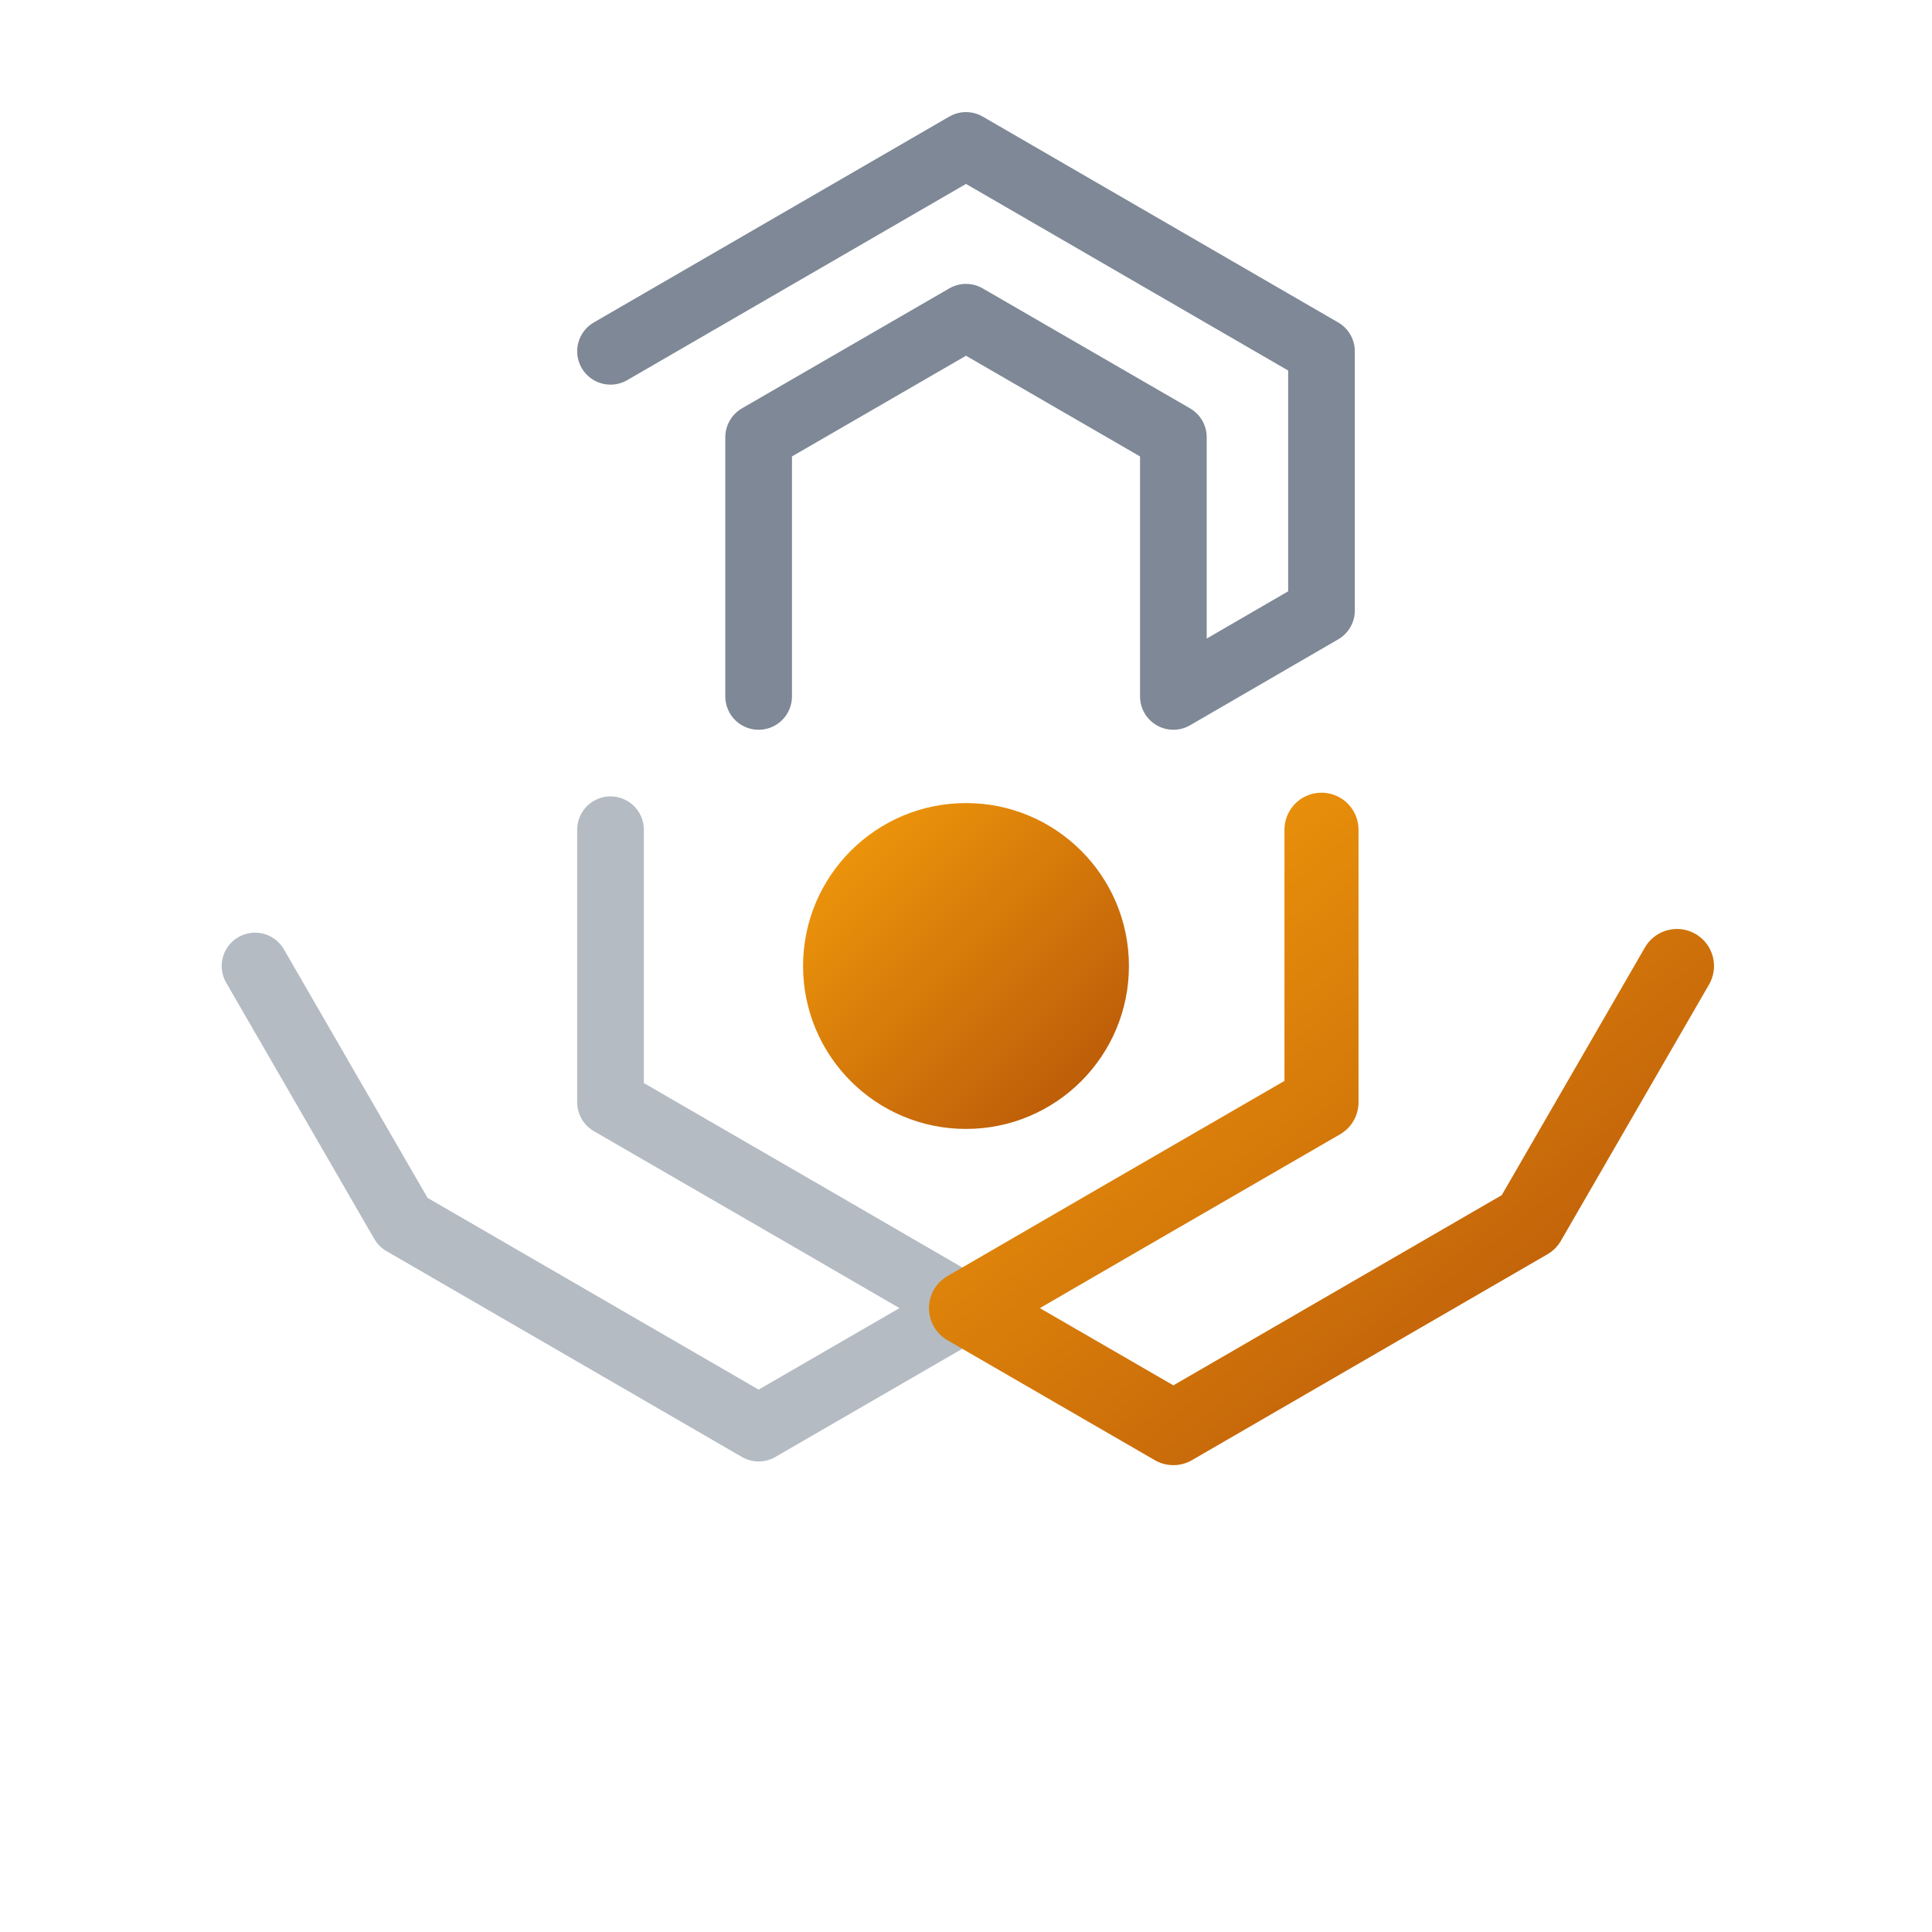
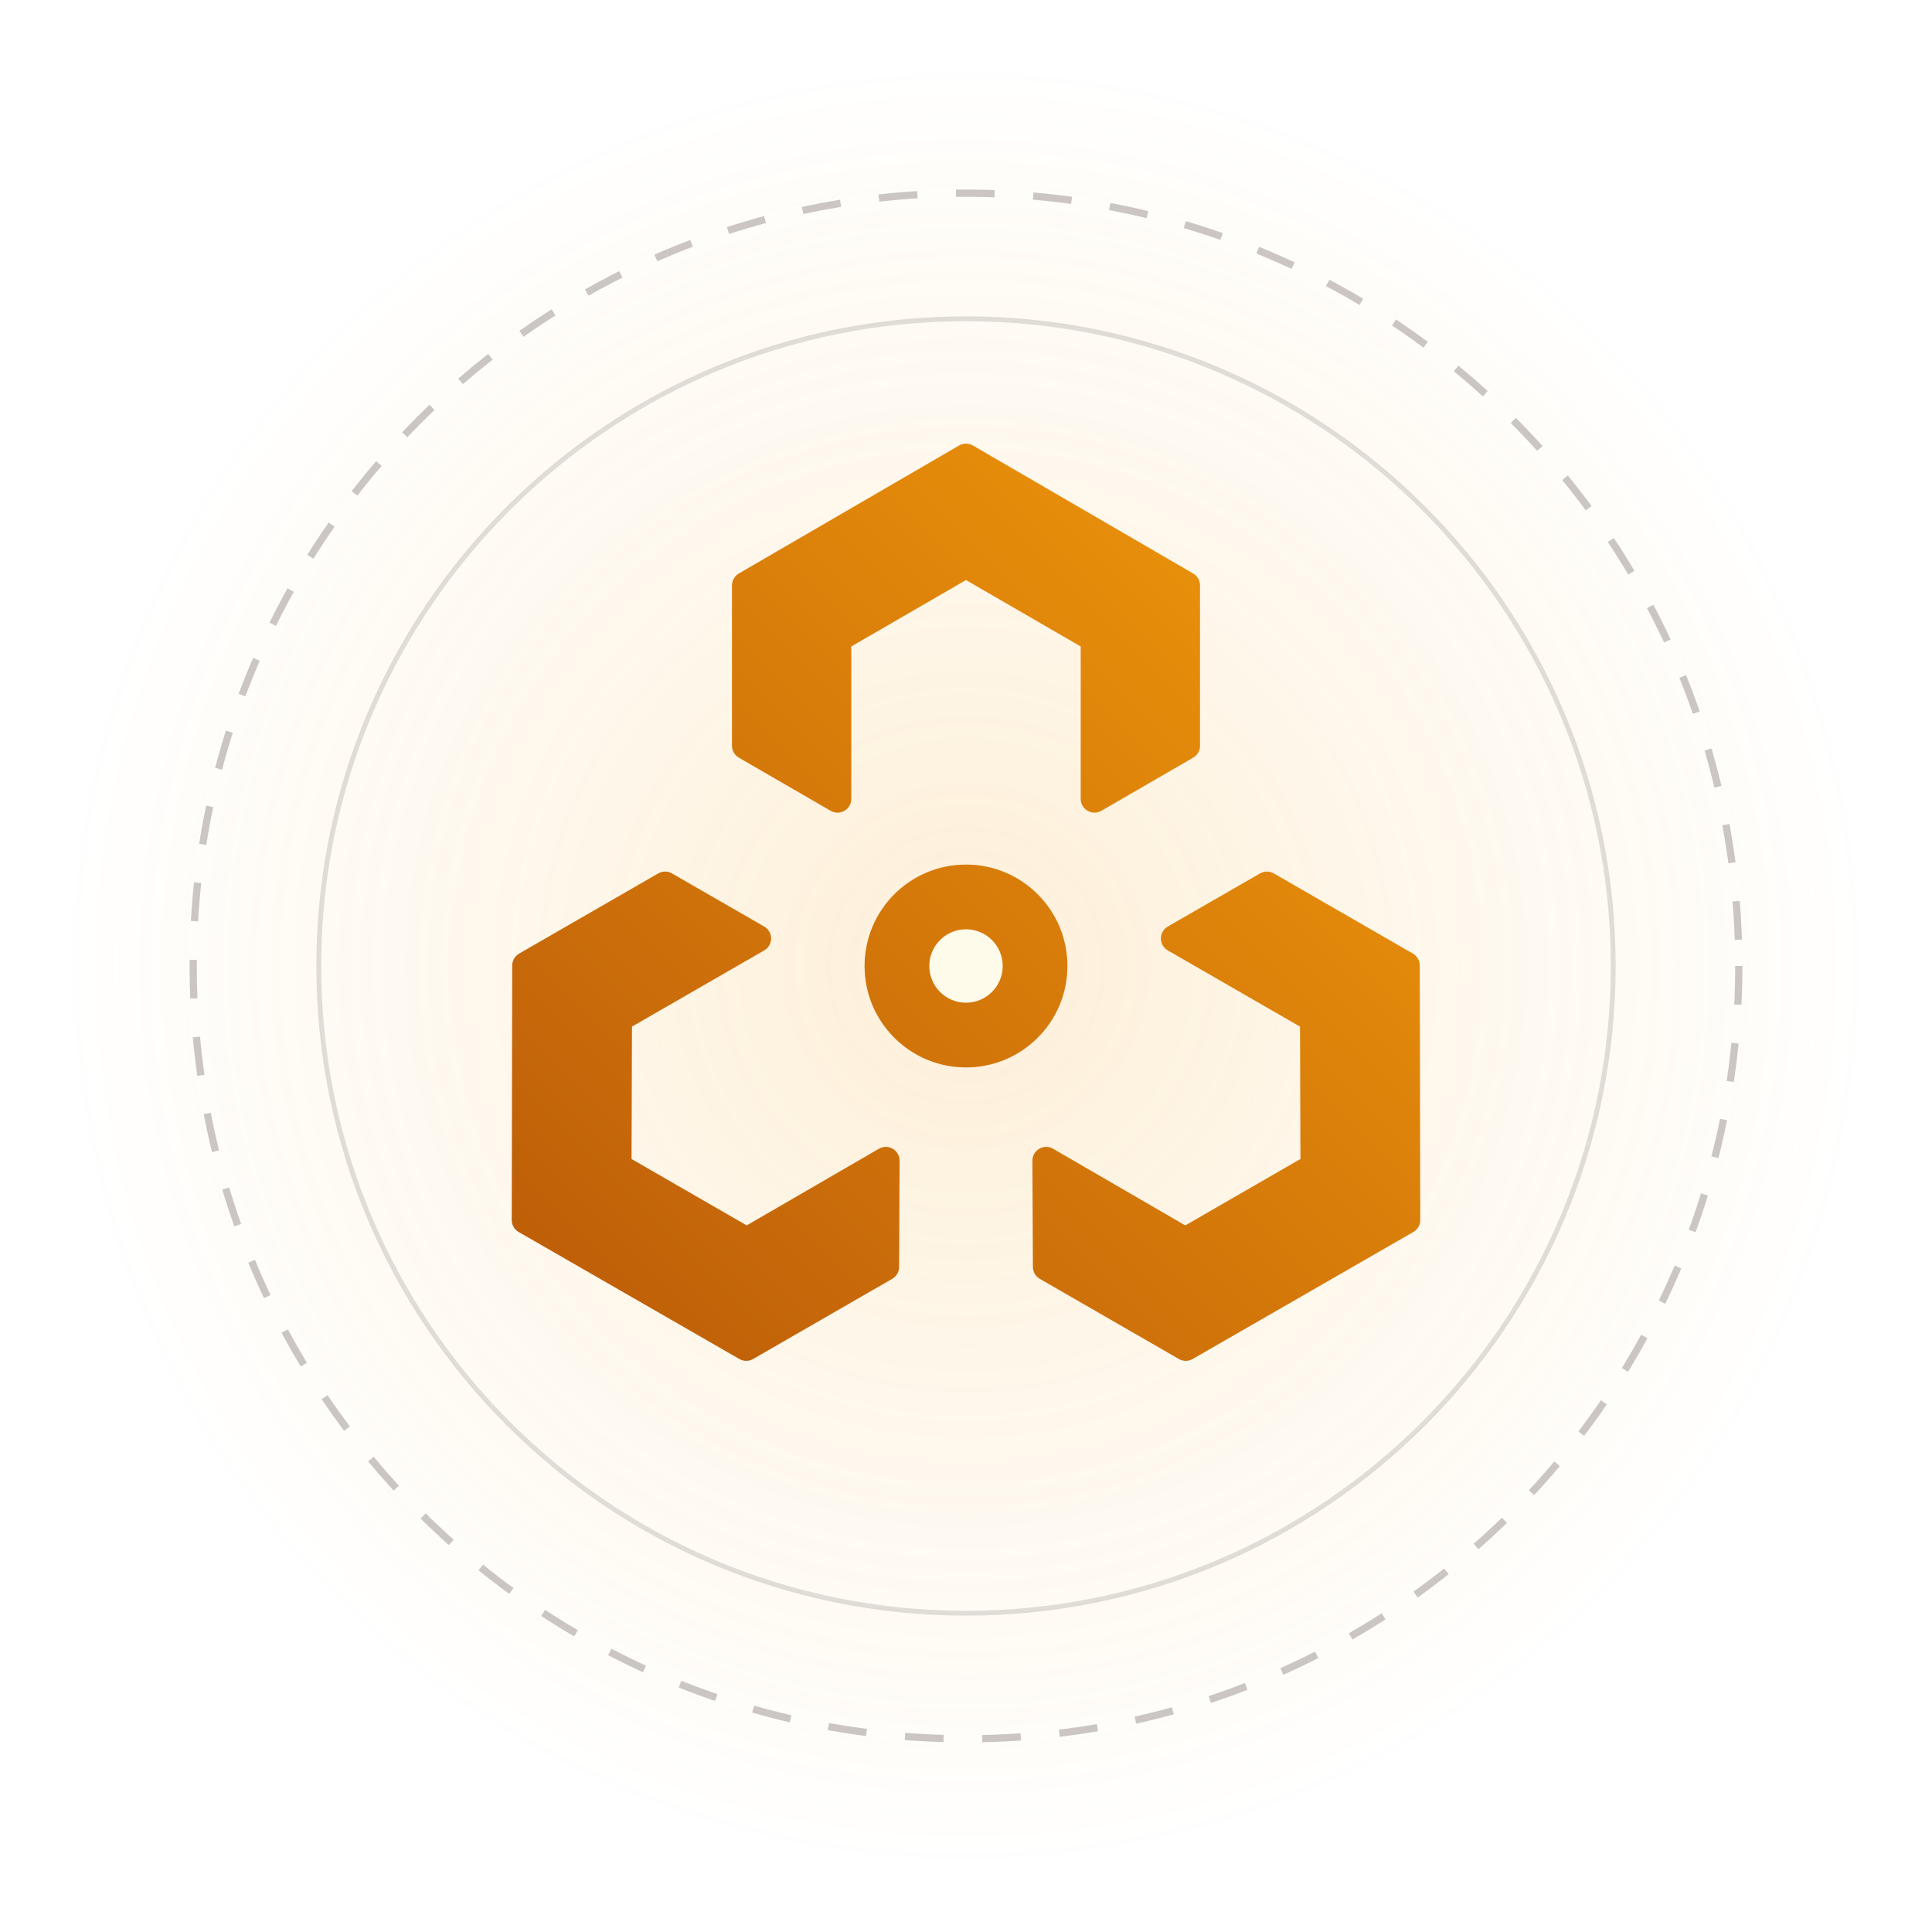
- <svg xmlns="http://www.w3.org/2000/svg" width="60" height="60" viewBox="0 0 60 60" fill="none">
+ <svg xmlns="http://www.w3.org/2000/svg" width="64" height="64" viewBox="0 0 400 400" fill="none">
  <defs>
-     <style type="text/css">
-       @keyframes corner-pure-rotation {
-         0% { transform: rotate(0deg); }
-         100% { transform: rotate(360deg); }
-       }
-       .anim-corner-reactor {
-         transform-box: fill-box;
-         transform-origin: center;
-         animation: corner-pure-rotation 35s linear infinite;
-       }
- 
-       /* Adaptabilité de la structure selon le thème de l'application */
-       .g-shard-pure { stroke: #475569; }
-       @media (prefers-color-scheme: dark) {
-         .g-shard-pure { stroke: #cbd5e1; }
-       }
-     </style>
-     <linearGradient id="orazaka-amber-pure" x1="0" y1="0" x2="1" y2="1">
-       <stop offset="0%" stop-color="#f59e0b" />
-       <stop offset="100%" stop-color="#b45309" />
+     <linearGradient id="ozm-amber" gradientUnits="userSpaceOnUse" x1="90" y1="310" x2="310" y2="90">
+       <stop offset="0%" stop-color="#b45309" />
+       <stop offset="100%" stop-color="#f59e0b" />
    </linearGradient>
+     <radialGradient id="ozm-glow" cx="50%" cy="50%" r="50%">
+       <stop offset="0%" stop-color="#f59e0b" stop-opacity="0.16" />
+       <stop offset="100%" stop-color="#f59e0b" stop-opacity="0" />
+     </radialGradient>
  </defs>
-   <rect width="100%" height="100%" fill="transparent" />
-   <g transform="translate(30, 30) scale(0.46)">
-     <g class="anim-corner-reactor">
-       <path d="M -24 -41.5 L 0 -55.4 L 24 -41.5 L 24 -24 L 14 -18.2 L 14 -35.7 L 0 -43.8 L -14 -35.7 L -14 -18.2" fill="none" class="g-shard-pure" stroke-width="4.5" stroke-linecap="round" stroke-linejoin="round" opacity="0.7" />
-       <path d="M -48 0 L -38 17.3 L -14 31.2 L 0 23.1 L -10 17.3 L -24 9.2 L -24 -9.2" fill="none" class="g-shard-pure" stroke-width="4.5" stroke-linecap="round" stroke-linejoin="round" opacity="0.4" />
-       <path d="M 48 0 L 38 17.3 L 14 31.2 L 0 23.1 L 10 17.3 L 24 9.2 L 24 -9.2" fill="none" stroke="url(#orazaka-amber-pure)" stroke-width="5" stroke-linecap="round" stroke-linejoin="round" />
-     </g>
-     <circle cx="0" cy="0" r="11" fill="url(#orazaka-amber-pure)" />
+   <circle cx="200" cy="200" r="190" fill="url(#ozm-glow)" />
+   <circle cx="200" cy="200" r="160" stroke="#a8a29e" stroke-width="1.5" stroke-dasharray="8 8" opacity=".6" />
+   <circle cx="200" cy="200" r="134" stroke="#a8a29e" stroke-width="1" opacity=".35" />
+   <g>
+     <path d="M154.4,121.2 L200,94.7 L245.6,121.2 L245.6,154.4 L226.6,165.4 L226.6,132.2 L200,116.8 L173.4,132.2 L173.4,165.4 L154.4,154.4 Z" fill="url(#ozm-amber)" stroke="url(#ozm-amber)" stroke-width="5.7" stroke-linejoin="round" />
+     <path d="M291.1,199.9 L291.2,252.6 L245.5,278.9 L216.7,262.3 L216.6,240.3 L245.4,257 L272.1,241.6 L272,210.9 L243.2,194.3 L262.3,183.3 Z" fill="url(#ozm-amber)" stroke="url(#ozm-amber)" stroke-width="5.7" stroke-linejoin="round" />
+     <path d="M154.5,278.9 L108.8,252.6 L108.9,199.9 L137.7,183.3 L156.8,194.3 L128,210.9 L127.9,241.6 L154.6,257 L183.4,240.3 L183.3,262.3 Z" fill="url(#ozm-amber)" stroke="url(#ozm-amber)" stroke-width="5.7" stroke-linejoin="round" />
+   </g>
+   <g>
+     <circle cx="200" cy="200" r="21" fill="url(#ozm-amber)" />
+     <circle cx="200" cy="200" r="7.6" fill="#fffbeb" />
  </g>
</svg>
